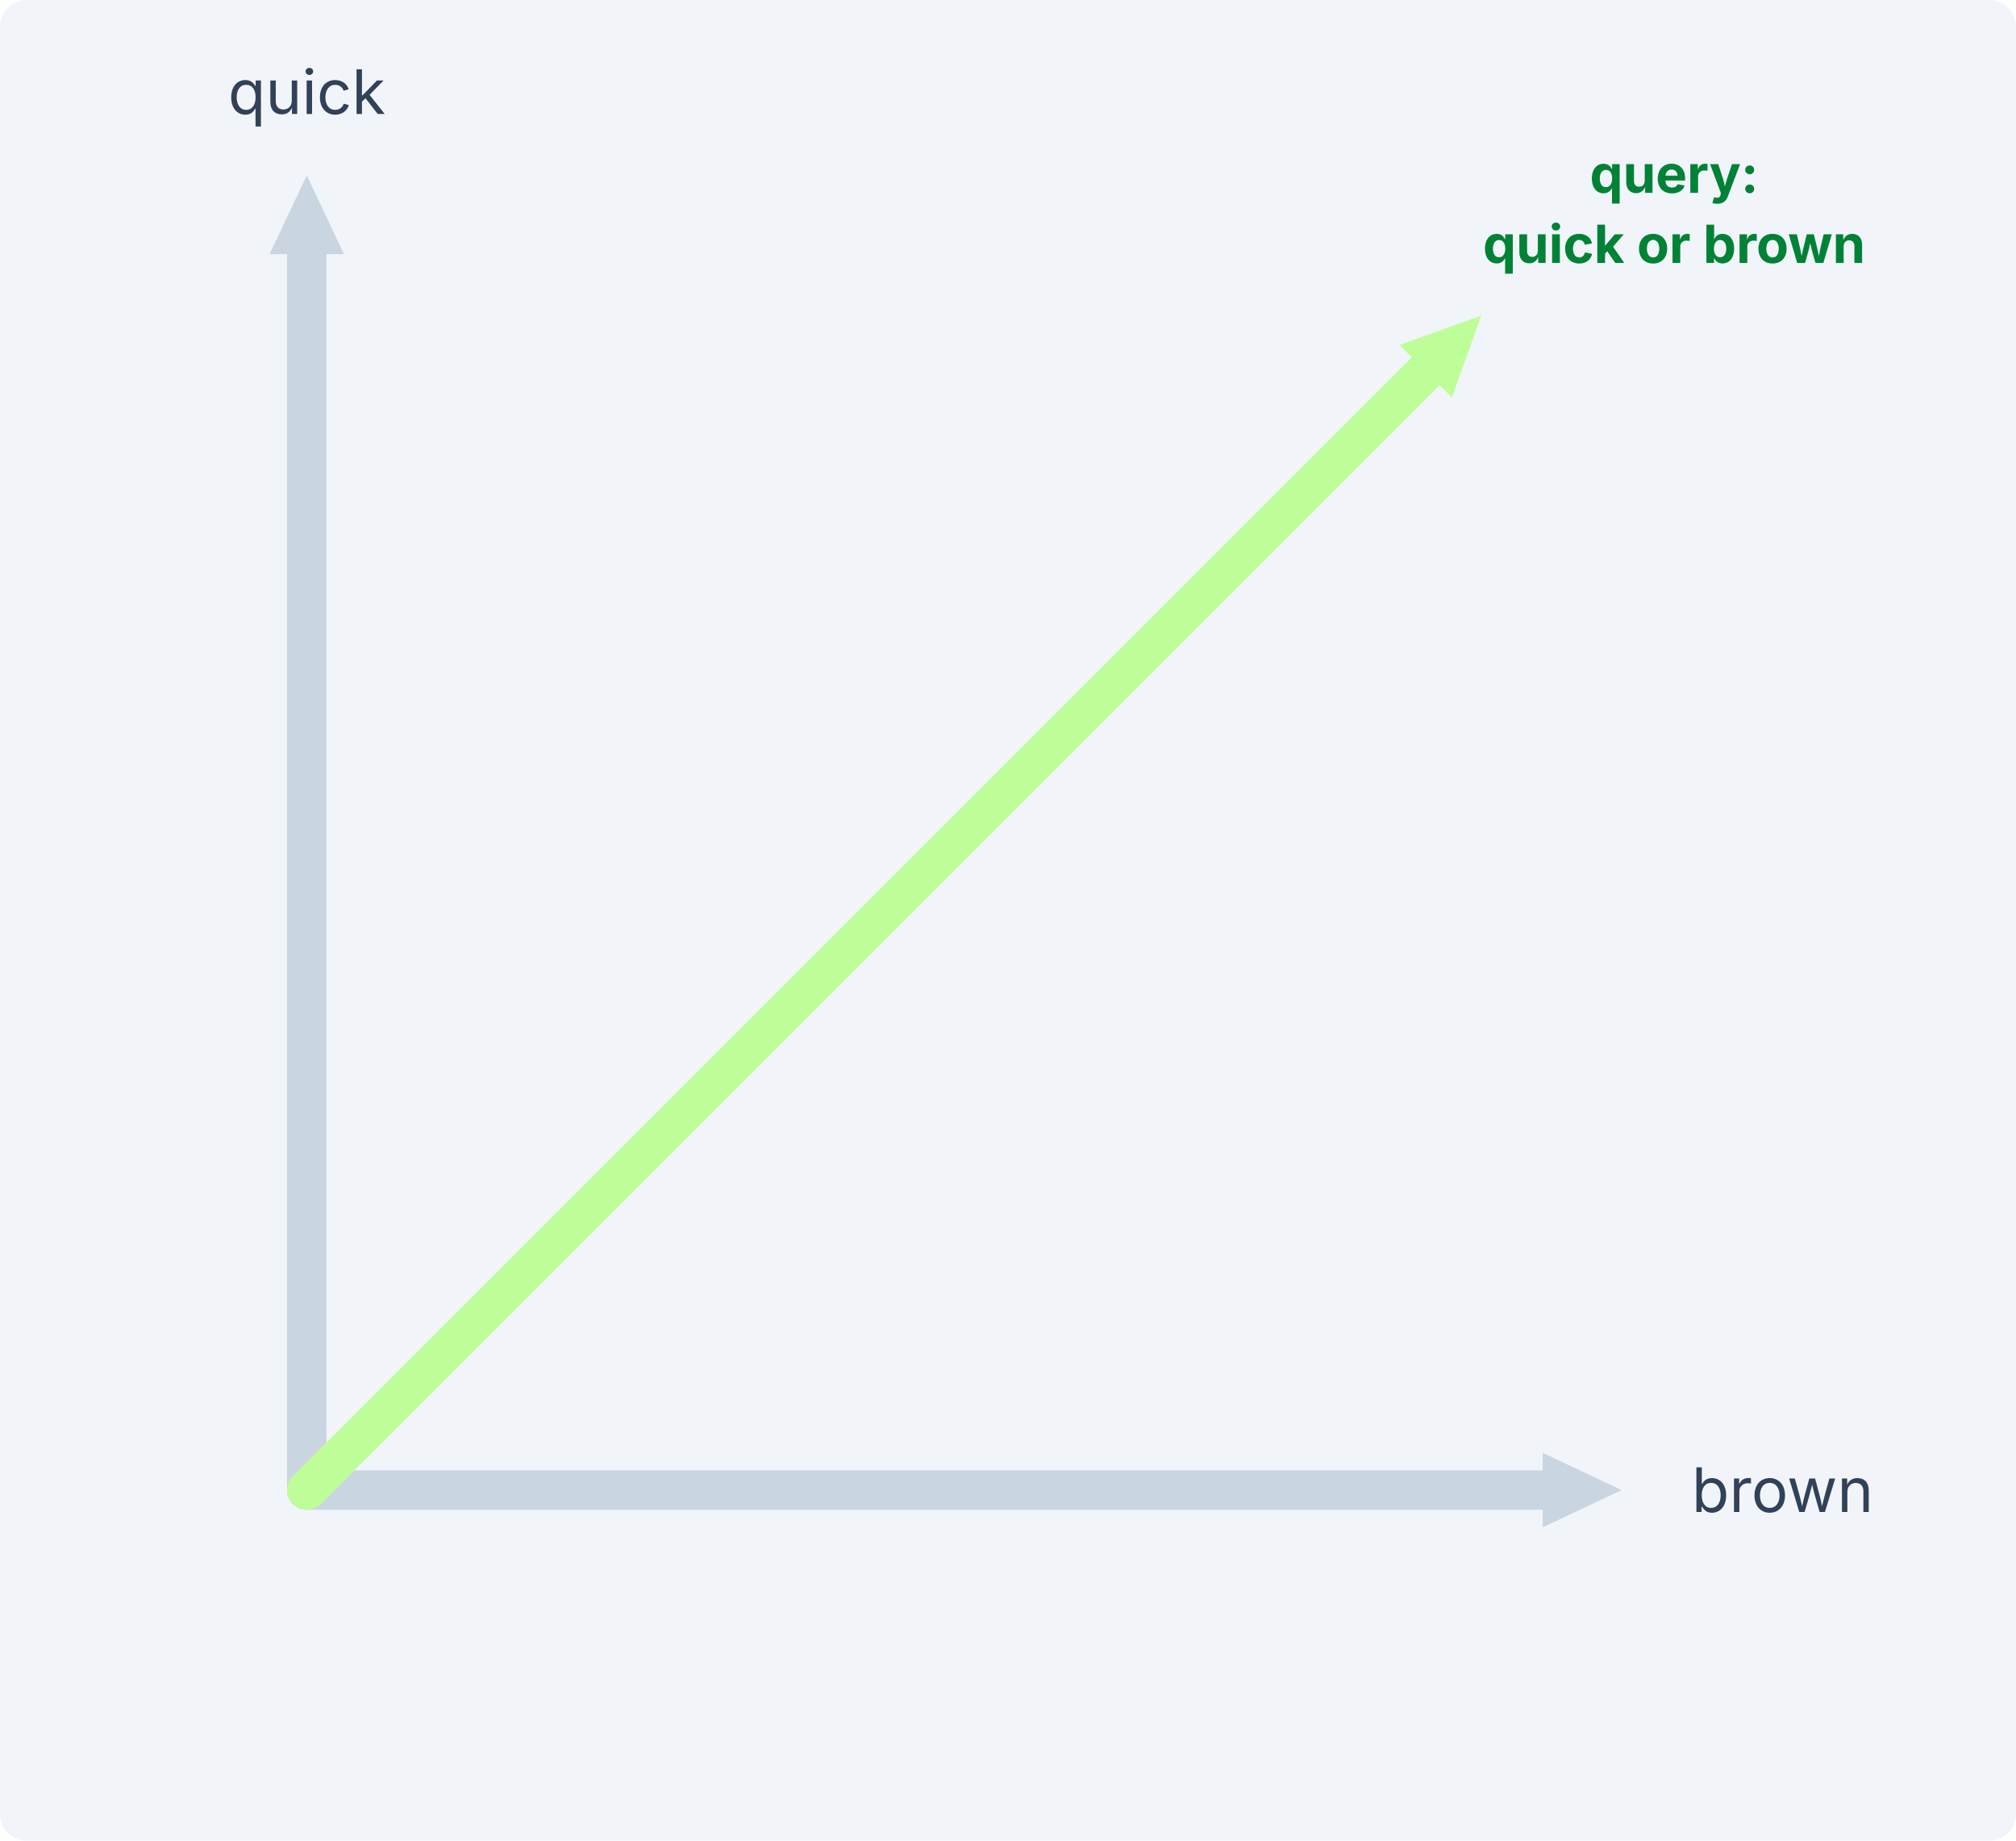
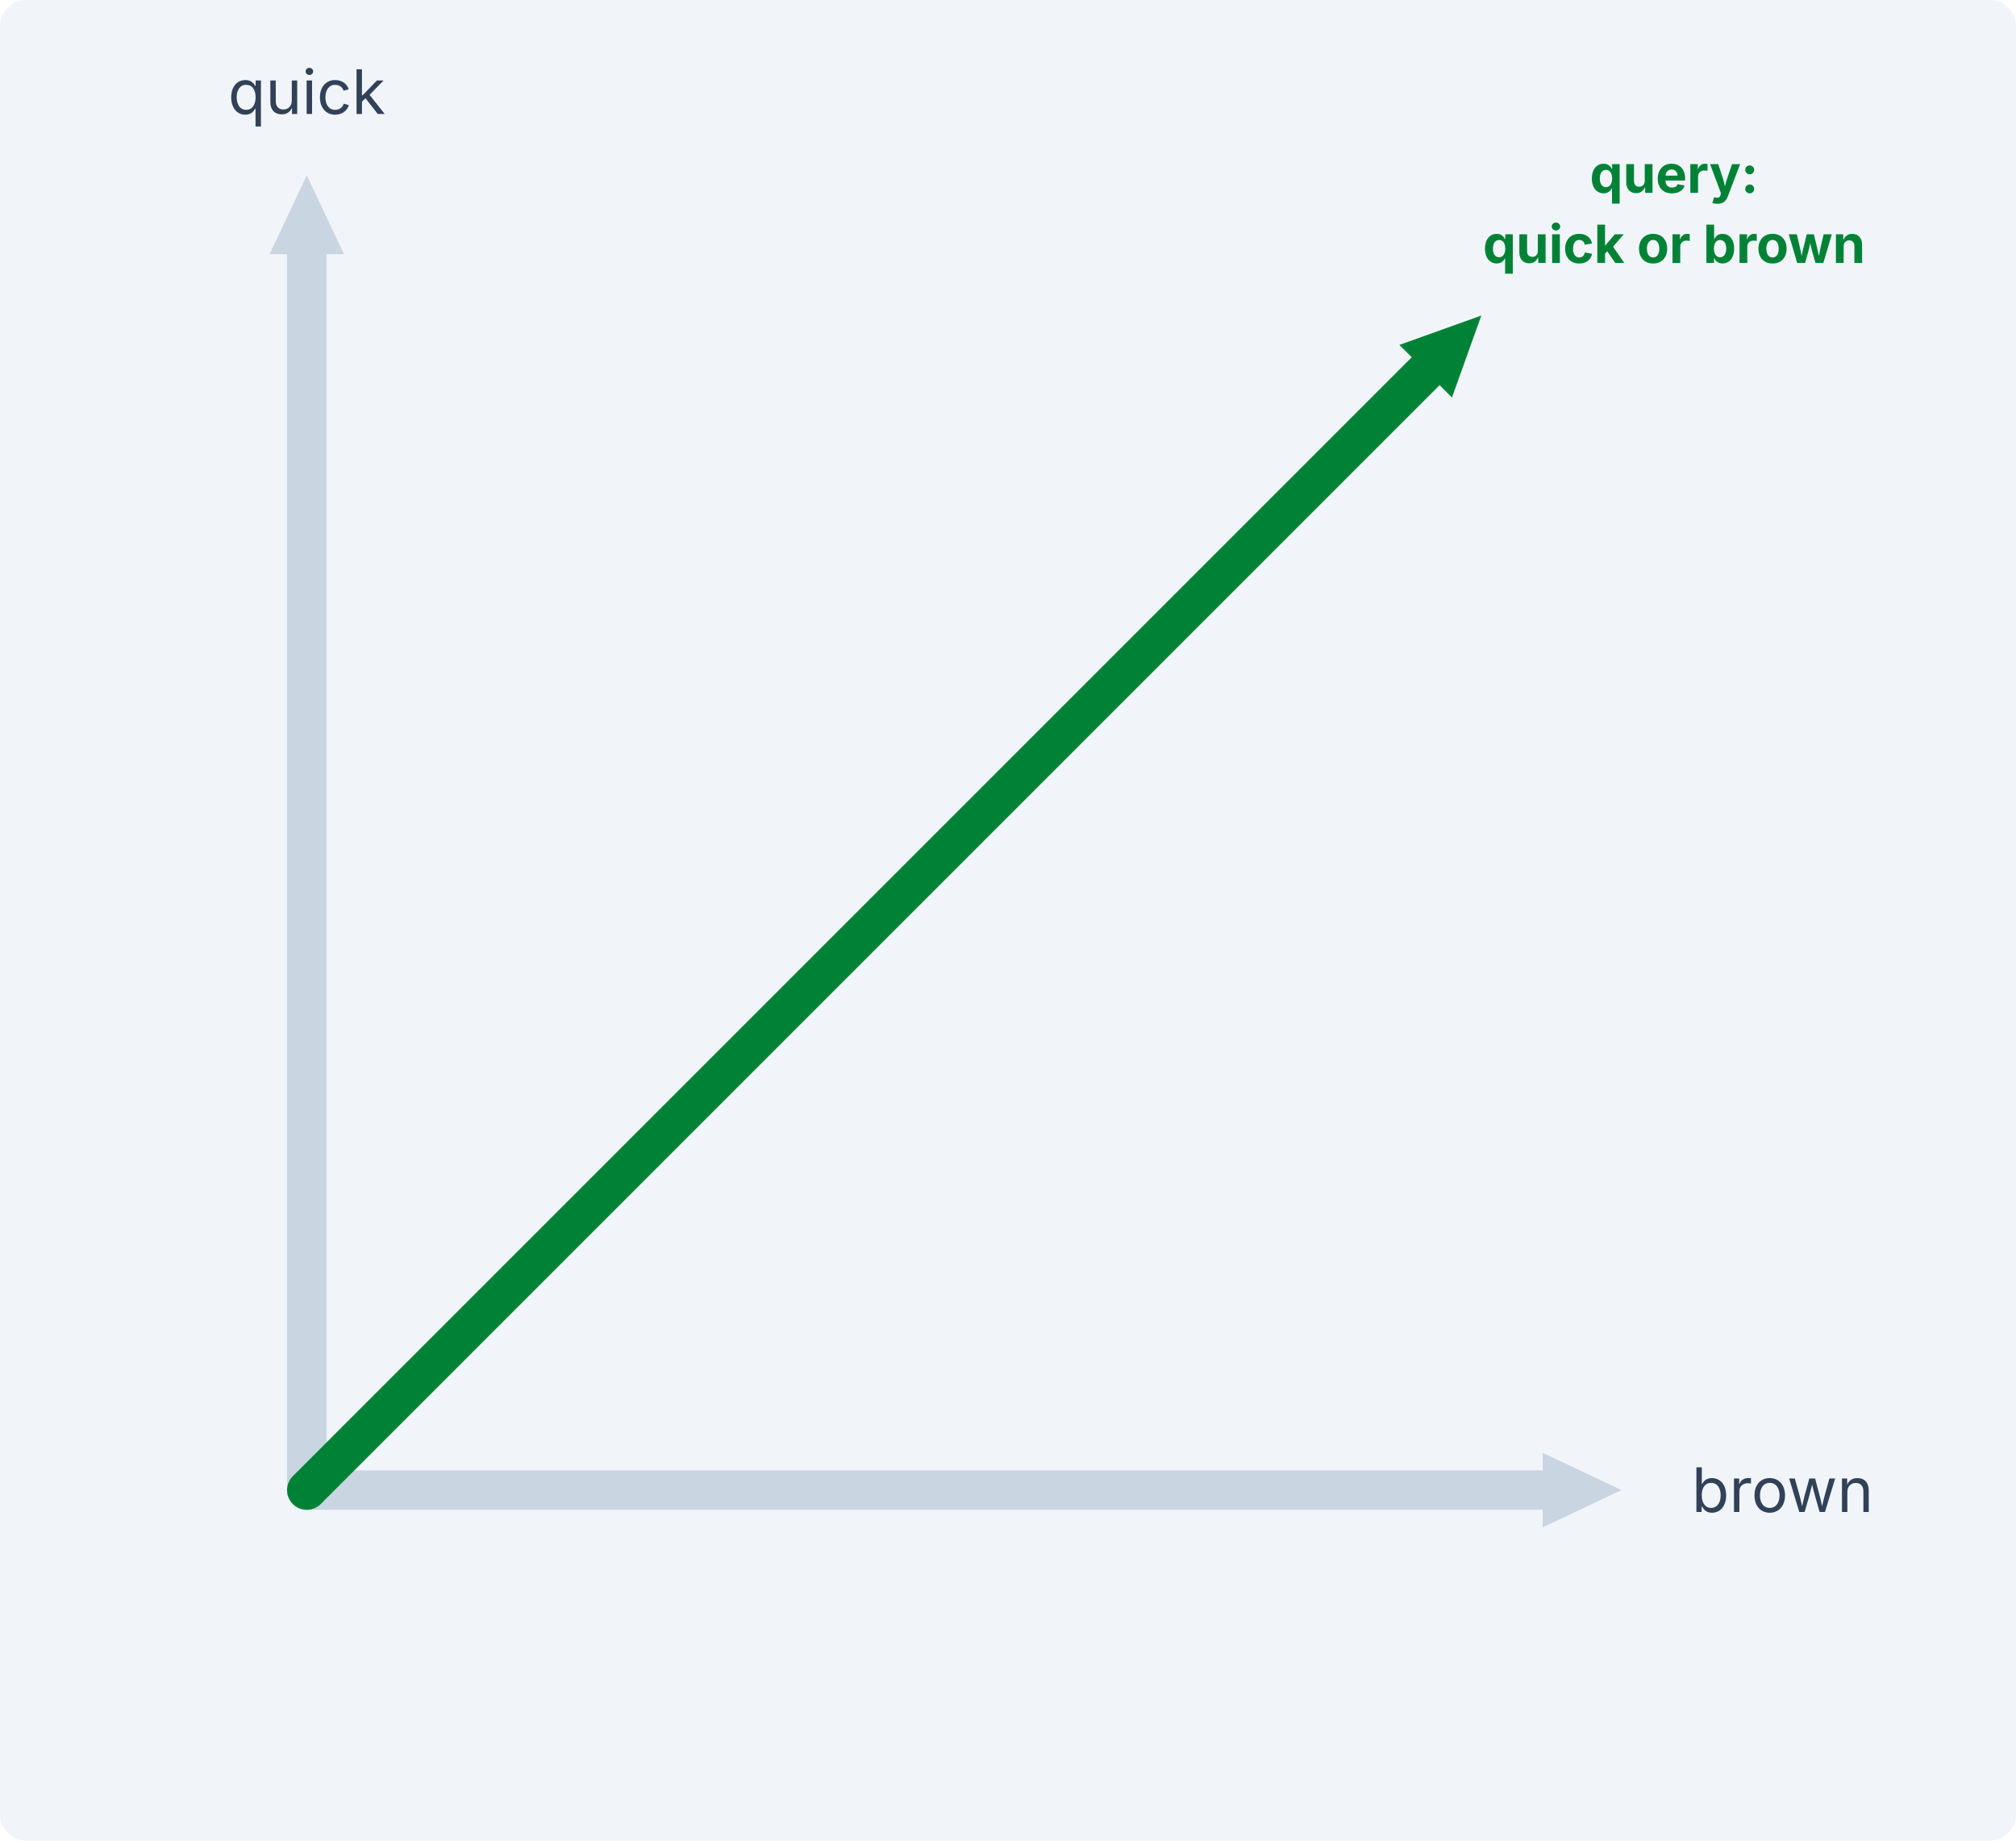
<svg xmlns="http://www.w3.org/2000/svg" viewBox="0 0 460 420" style="display:block;width:100%;max-width:460px;margin:0 auto">
  <style>
    .asr .axlbl { font-family: Inter, -apple-system, BlinkMacSystemFont, 'Segoe UI', Helvetica, Arial, sans-serif; font-size: 14px; fill: #314158; }
    .asr .qtext { font-family: Inter, -apple-system, BlinkMacSystemFont, 'Segoe UI', Helvetica, Arial, sans-serif; font-size: 12px; font-weight: bold; fill: #008236; }
    .asr .dtext { font-family: Inter, -apple-system, BlinkMacSystemFont, 'Segoe UI', Helvetica, Arial, sans-serif; font-size: 12px; font-weight: bold; }
    .asr .ang   { font-family: Inter, -apple-system, BlinkMacSystemFont, 'Segoe UI', Helvetica, Arial, sans-serif; font-size: 15px; font-style: italic; }
  </style>
  <g class="asr">
    <rect width="460" height="420" fill="#f1f5f9" rx="6" />
    <path d="M 70 340 L 354.0 340.0" stroke="#cad5e2" stroke-width="9" stroke-linecap="round" fill="none" />
    <polygon points="370.0,340.0 352.0,348.5 352.0,331.5" fill="#cad5e2" />
    <path d="M 70 340 L 70.0 56.0" stroke="#cad5e2" stroke-width="9" stroke-linecap="round" fill="none" />
    <polygon points="70.0,40.0 78.5,58.0 61.5,58.0" fill="#cad5e2" />
    <text x="386" y="345" class="axlbl">brown</text>
    <text x="70" y="26" text-anchor="middle" class="axlbl">quick</text>
-     <path d="M 70 340 L 326.7 83.3" stroke="#befe99" stroke-width="9" stroke-linecap="round" fill="none" />
-     <polygon points="338.0,72.0 331.3,90.7 319.3,78.7" fill="#befe99" />
+     <path d="M 70 340 L 326.7 83.3" stroke="#008236" stroke-width="9" stroke-linecap="round" fill="none" />
+     <polygon points="338.0,72.0 331.3,90.7 319.3,78.7" fill="#008236" />
    <text x="382" y="44" text-anchor="middle" class="qtext">query:</text>
    <text x="382" y="60" text-anchor="middle" class="qtext">quick or brown</text>
  </g>
</svg>
